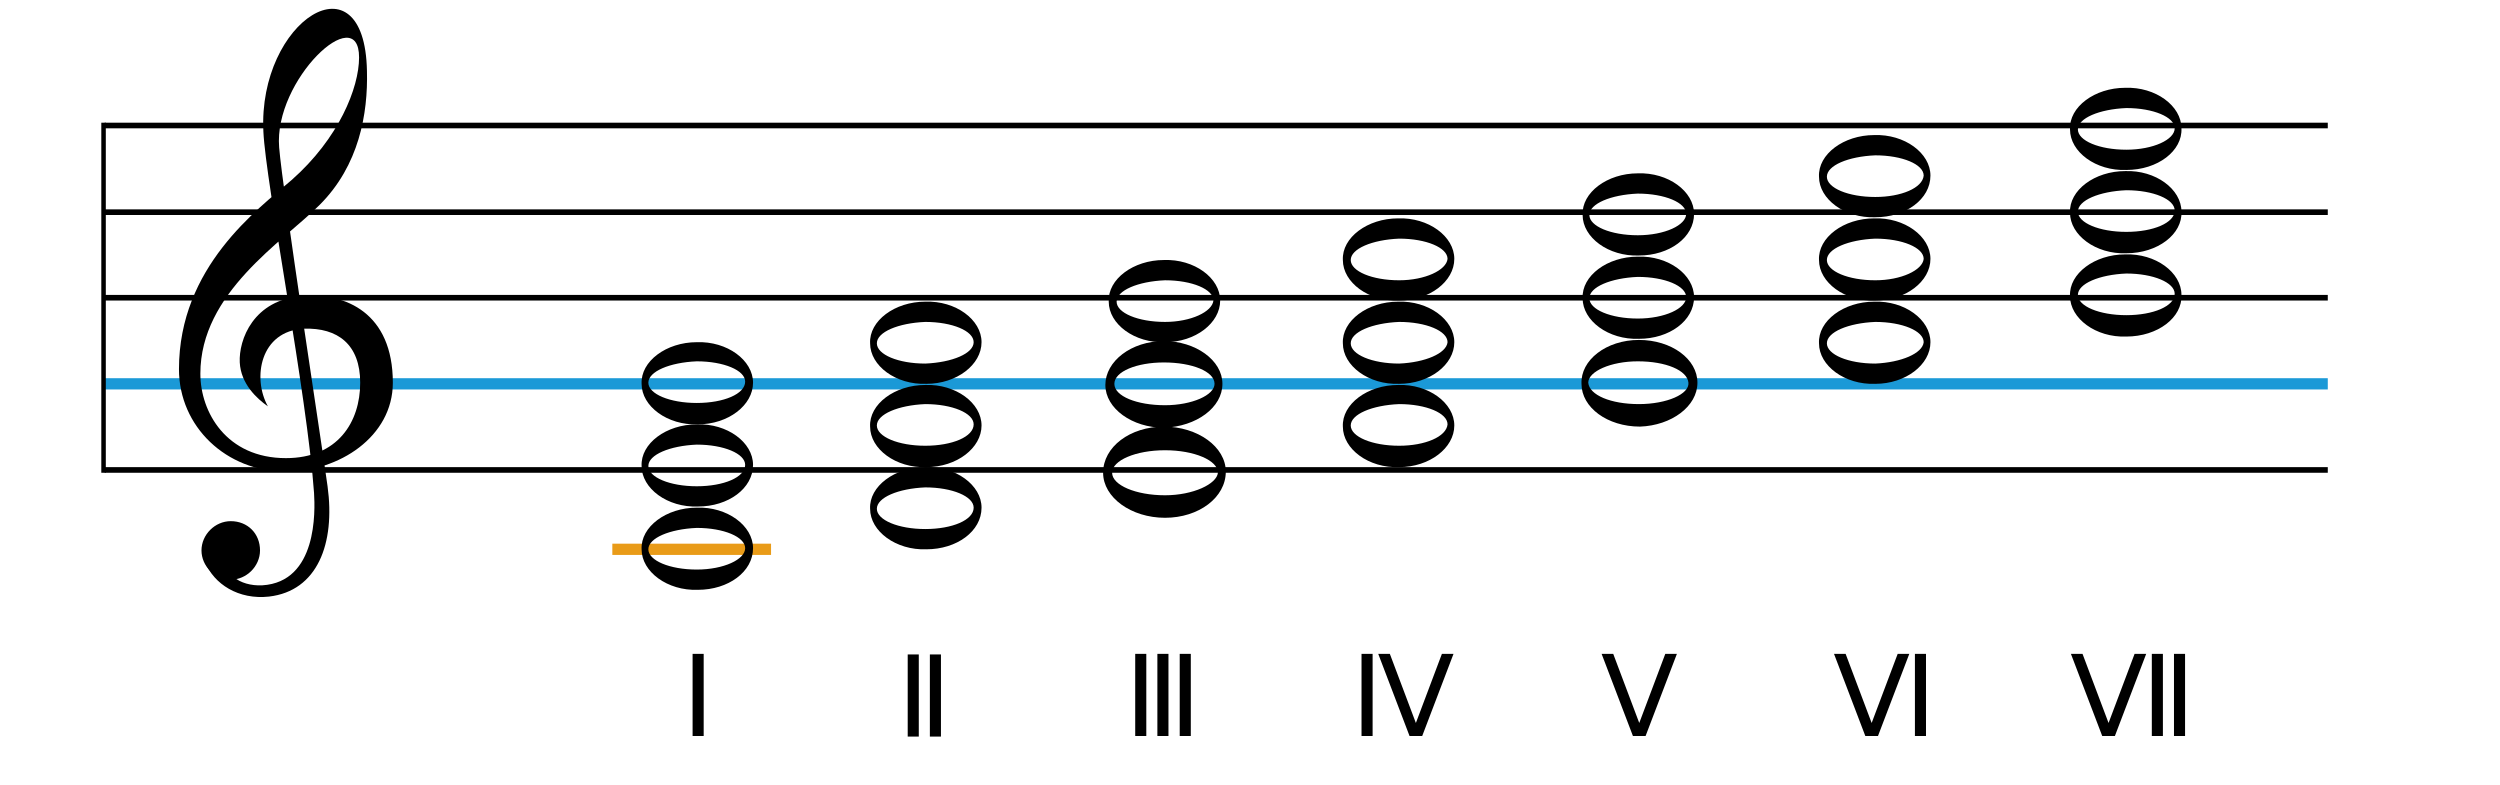
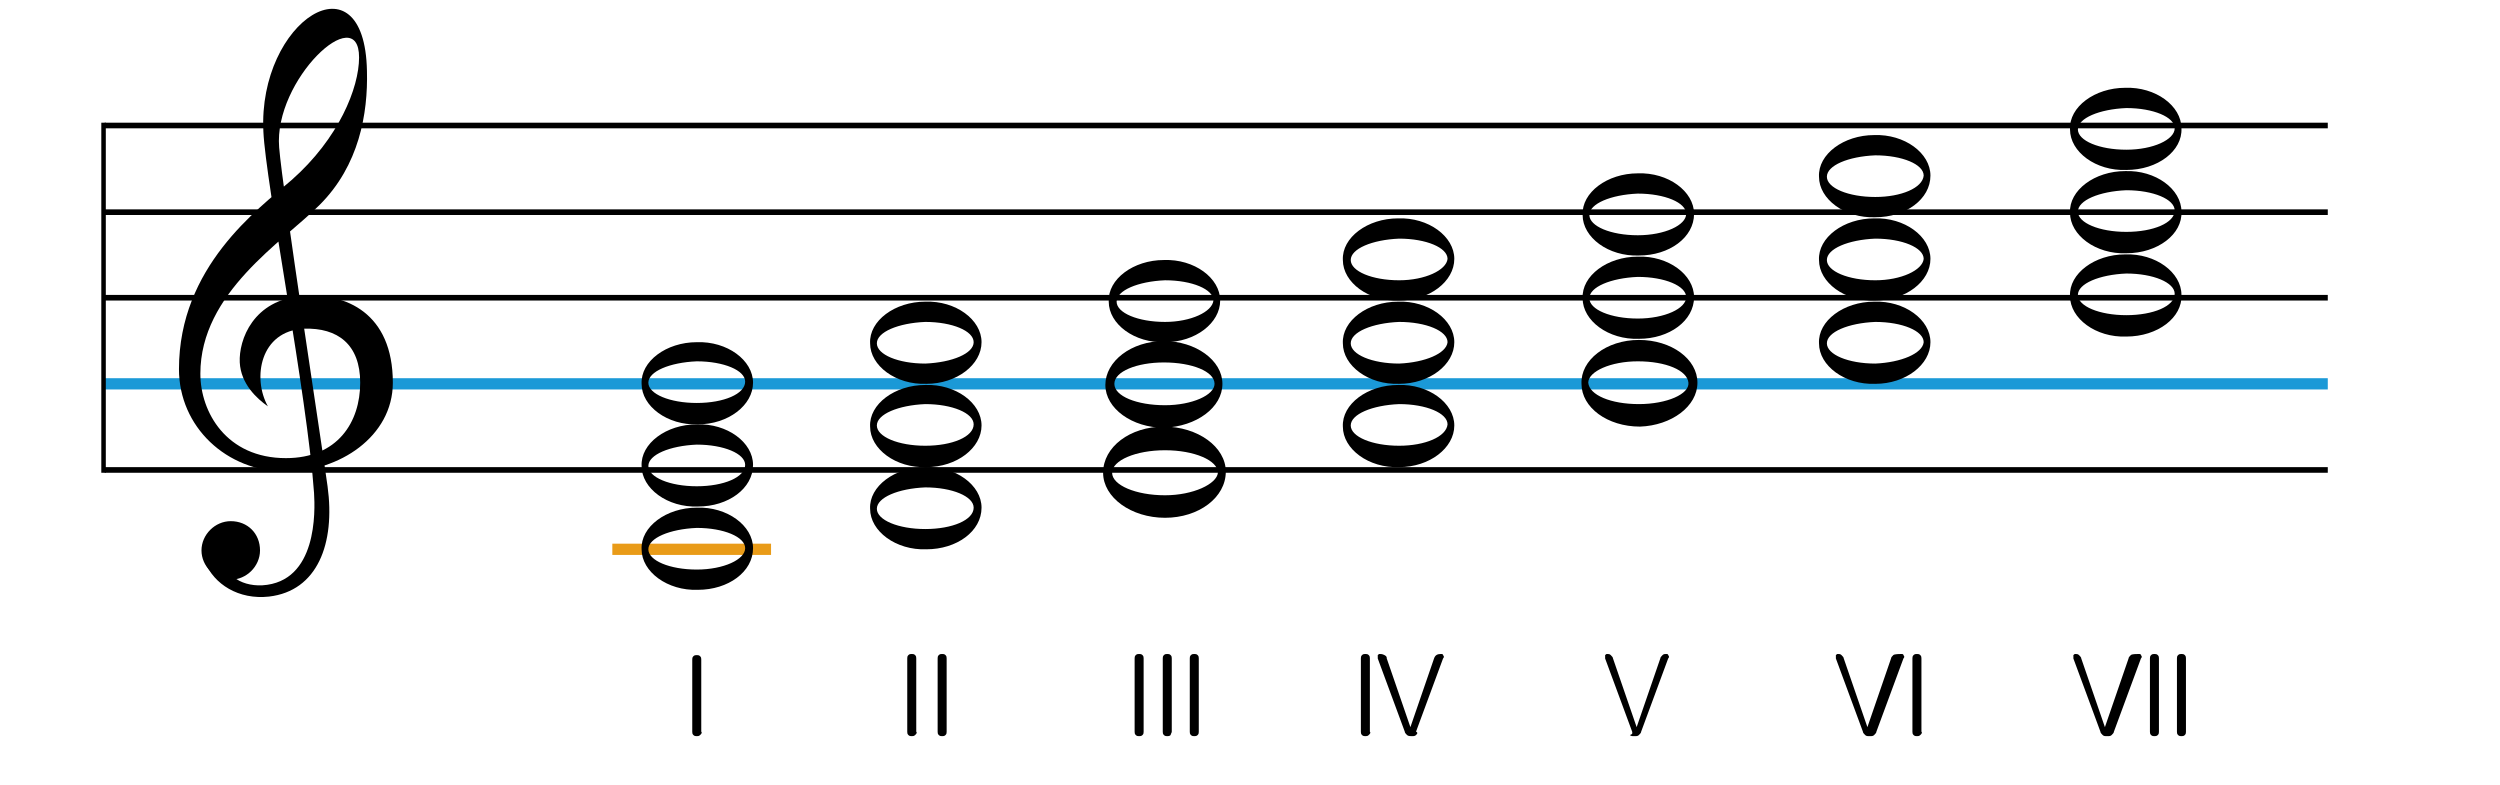
<svg xmlns="http://www.w3.org/2000/svg" version="1.1" x="0px" y="0px" viewBox="0 0 222.1 69.7" style="enable-background:new 0 0 222.1 69.7;" xml:space="preserve">
  <style type="text/css">
  .st0{fill:#1B99D7;}
  .st1{fill:#E99B18;}
-   .st2{font-family:'RoundedMplus1c-Regular';}
-   .st3{font-size:10px;}
</style>
  <g id="layer2">
    <rect x="9.3" y="41.5" width="197.5" height="0.5" />
    <rect x="9.3" y="10.9" width="197.5" height="0.5" />
    <rect x="9.3" y="18.6" width="197.5" height="0.5" />
    <rect x="9.3" y="26.2" width="197.5" height="0.5" />
    <rect x="9.3" y="33.6" class="st0" width="197.5" height="1" />
    <rect x="9" y="10.9" width="0.4" height="31.1" />
    <path d="M23.1,48.9c0,1.4-1.2,2.6-2.6,2.6c-1.4,0-2.6-1.2-2.6-2.6c0-1.4,1.2-2.6,2.6-2.6C22,46.3,23.1,47.4,23.1,48.9z" />
    <path d="M18.2,49.9c0.8,2,3,3.4,5.7,3.1c4.3-0.5,5.9-4.7,5.2-9.8c-0.4-3-4-26.3-4.3-30.1c-0.5-6,7.1-13.1,7.1-8     c0,2.7-1.8,7.2-6,10.9c-3,2.6-10,7.7-10,16.8c0,5.1,4.2,9.1,9.5,9.1c4.7,0,9.5-3.1,9.5-7.9c0-6.2-4.2-8-8-7.7     c-4.4,0.3-5.7,3.9-5.6,5.9c0.1,1.9,1.5,3.2,2.5,3.9c-1.4-2.5-0.7-6.7,3.2-6.9c3-0.1,5,1.4,5,4.8c0,3.5-2,6.7-6.6,6.7     c-5.3,0-7.6-4.1-7.6-7.5c0-7.2,7.3-11.7,10.6-15c3.5-3.5,4.3-8.1,4.2-11.9c-0.2-10.5-9.7-4.5-9.2,5.4c0.2,4.5,3.9,23.5,4.5,32.1     c0.1,1.6,0.3,7.9-4.6,8.2c-2,0.1-3.8-1.1-2.9-2.9" />
    <rect x="54.4" y="48.3" class="st1" width="14.1" height="1" />
  </g>
  <g id="layer1">
    <g id="c">
      <path d="M66.9,48.7c0-2-2.3-3.7-5-3.6c-2.7,0-5,1.7-4.9,3.7c0,2,2.3,3.7,5,3.6C64.7,52.4,66.9,50.8,66.9,48.7z M61.9,50.6       c-2.4,0-4.3-0.8-4.3-1.8c0-1,1.9-1.8,4.3-1.9c2.4,0,4.3,0.8,4.3,1.8C66.2,49.7,64.3,50.6,61.9,50.6z" />
      <path d="M66.9,41.3c0-2-2.3-3.7-5-3.6c-2.7,0-5,1.7-4.9,3.7c0,2,2.3,3.7,5,3.6C64.7,45,66.9,43.4,66.9,41.3z M61.9,43.2       c-2.4,0-4.3-0.8-4.3-1.8c0-1,1.9-1.8,4.3-1.9c2.4,0,4.3,0.8,4.3,1.8C66.2,42.4,64.3,43.2,61.9,43.2z" />
      <path d="M66.9,34c0-2-2.3-3.7-5-3.6c-2.7,0-5,1.7-4.9,3.7c0,2,2.3,3.7,5,3.6C64.7,37.7,66.9,36,66.9,34z M61.9,35.8       c-2.4,0-4.3-0.8-4.3-1.8c0-1,1.9-1.8,4.3-1.9c2.4,0,4.3,0.8,4.3,1.8C66.2,35,64.3,35.8,61.9,35.8z" />
-       <text transform="matrix(1 0 0 1 60.5459 65.3861)" class="st2 st3">Ⅰ</text>
+       <g>
+         <path d="M62.2,65.3c-0.1,0.1-0.2,0.1-0.3,0.1s-0.2,0-0.3-0.1c-0.1-0.1-0.1-0.2-0.1-0.3v-6.4c0-0.1,0-0.2,0.1-0.3         c0.1-0.1,0.2-0.1,0.3-0.1s0.2,0,0.3,0.1c0.1,0.1,0.1,0.2,0.1,0.3V65C62.4,65.1,62.3,65.2,62.2,65.3z" />
+       </g>
    </g>
    <g id="d">
      <path d="M87.2,45.1c0-2-2.3-3.7-5-3.6c-2.7,0-5,1.7-4.9,3.7c0,2,2.3,3.7,5,3.6C85,48.8,87.2,47.2,87.2,45.1z M82.2,47       c-2.4,0-4.3-0.8-4.3-1.8c0-1,1.9-1.8,4.3-1.9c2.4,0,4.3,0.8,4.3,1.8C86.5,46.2,84.6,47,82.2,47z" />
      <path d="M87.2,37.8c0-2-2.3-3.7-5-3.6c-2.7,0-5,1.7-4.9,3.7c0,2,2.3,3.7,5,3.6C85,41.5,87.2,39.8,87.2,37.8z M82.2,39.6       c-2.4,0-4.3-0.8-4.3-1.8c0-1,1.9-1.8,4.3-1.9c2.4,0,4.3,0.8,4.3,1.8C86.5,38.8,84.6,39.6,82.2,39.6z" />
      <path d="M87.2,30.4c0-2-2.3-3.7-5-3.6c-2.7,0-5,1.7-4.9,3.7c0,2,2.3,3.7,5,3.6C85,34.1,87.2,32.4,87.2,30.4z M82.2,32.3       c-2.4,0-4.3-0.8-4.3-1.8c0-1,1.9-1.8,4.3-1.9c2.4,0,4.3,0.8,4.3,1.8C86.5,31.4,84.6,32.2,82.2,32.3z" />
-       <text transform="matrix(1 0 0 1 79.6562 65.4377)" class="st2 st3">Ⅱ</text>
+       <g>
+         <path d="M81.3,65.3c-0.1,0.1-0.2,0.1-0.3,0.1s-0.2,0-0.3-0.1c-0.1-0.1-0.1-0.2-0.1-0.3v-6.5c0-0.1,0-0.2,0.1-0.3         c0.1-0.1,0.2-0.1,0.3-0.1s0.2,0,0.3,0.1c0.1,0.1,0.1,0.2,0.1,0.3V65C81.5,65.1,81.4,65.2,81.3,65.3z M84,65.3         c-0.1,0.1-0.2,0.1-0.3,0.1s-0.2,0-0.3-0.1c-0.1-0.1-0.1-0.2-0.1-0.3v-6.5c0-0.1,0-0.2,0.1-0.3c0.1-0.1,0.2-0.1,0.3-0.1         s0.2,0,0.3,0.1c0.1,0.1,0.1,0.2,0.1,0.3V65C84.1,65.1,84.1,65.2,84,65.3z" />
+       </g>
    </g>
    <g id="e">
      <path d="M108.9,41.9c0-2.2-2.5-4-5.5-4c-3,0-5.4,1.8-5.4,4.1c0,2.2,2.5,4,5.5,4C106.5,46,108.9,44.2,108.9,41.9z M103.5,44       c-2.6,0-4.7-0.9-4.7-2c0-1.1,2.1-2,4.7-2c2.6,0,4.7,0.9,4.7,2C108.1,43,106,44,103.5,44z" />
      <path d="M108.6,34.1c0-2.1-2.4-3.8-5.2-3.8c-2.9,0-5.2,1.8-5.2,3.9c0,2.1,2.4,3.8,5.2,3.8C106.3,37.9,108.6,36.2,108.6,34.1z        M103.5,36c-2.5,0-4.5-0.8-4.5-1.9c0-1.1,2-1.9,4.4-1.9c2.5,0,4.5,0.8,4.5,1.9C107.9,35.1,105.9,36,103.5,36z" />
      <path d="M108.4,26.7c0-2-2.3-3.7-5-3.6c-2.7,0-5,1.7-4.9,3.7c0,2,2.3,3.7,5,3.6C106.2,30.4,108.4,28.7,108.4,26.7z M103.5,28.6       c-2.4,0-4.3-0.8-4.3-1.8c0-1,1.9-1.8,4.3-1.9c2.4,0,4.3,0.8,4.3,1.8C107.7,27.7,105.8,28.6,103.5,28.6z" />
-       <text transform="matrix(1 0 0 1 99.8685 65.3859)" class="st2 st3">Ⅲ　</text>
+       <g>
+         <path d="M101.5,65.3c-0.1,0.1-0.2,0.1-0.3,0.1c-0.1,0-0.2,0-0.3-0.1c-0.1-0.1-0.1-0.2-0.1-0.3v-6.5c0-0.1,0-0.2,0.1-0.3         c0.1-0.1,0.2-0.1,0.3-0.1c0.1,0,0.2,0,0.3,0.1c0.1,0.1,0.1,0.2,0.1,0.3V65C101.6,65.1,101.6,65.2,101.5,65.3z M104,65.3         c-0.1,0.1-0.2,0.1-0.3,0.1s-0.2,0-0.3-0.1s-0.1-0.2-0.1-0.3v-6.5c0-0.1,0-0.2,0.1-0.3c0.1-0.1,0.2-0.1,0.3-0.1s0.2,0,0.3,0.1         c0.1,0.1,0.1,0.2,0.1,0.3V65C104.1,65.1,104,65.2,104,65.3z M105.7,58.5c0-0.1,0-0.2,0.1-0.3c0.1-0.1,0.2-0.1,0.3-0.1         s0.2,0,0.3,0.1c0.1,0.1,0.1,0.2,0.1,0.3V65c0,0.1,0,0.2-0.1,0.3s-0.2,0.1-0.3,0.1s-0.2,0-0.3-0.1s-0.1-0.2-0.1-0.3V58.5z" />
+       </g>
    </g>
    <g id="f">
      <path d="M129.2,37.8c0-2-2.3-3.7-5-3.6c-2.7,0-5,1.7-4.9,3.7c0,2,2.3,3.7,5,3.6C127,41.5,129.2,39.8,129.2,37.8z M124.3,39.6       c-2.4,0-4.3-0.8-4.3-1.8c0-1,1.9-1.8,4.3-1.9c2.4,0,4.3,0.8,4.3,1.8C128.5,38.8,126.6,39.6,124.3,39.6z" />
      <path d="M129.2,30.4c0-2-2.3-3.7-5-3.6c-2.7,0-5,1.7-4.9,3.7c0,2,2.3,3.7,5,3.6C127,34.1,129.2,32.4,129.2,30.4z M124.3,32.3       c-2.4,0-4.3-0.8-4.3-1.8c0-1,1.9-1.8,4.3-1.9c2.4,0,4.3,0.8,4.3,1.8C128.5,31.4,126.6,32.2,124.3,32.3z" />
      <path d="M129.2,23c0-2-2.3-3.7-5-3.6c-2.7,0-5,1.7-4.9,3.7c0,2,2.3,3.7,5,3.6C127,26.7,129.2,25,129.2,23z M124.3,24.9       c-2.4,0-4.3-0.8-4.3-1.8c0-1,1.9-1.8,4.3-1.9c2.4,0,4.3,0.8,4.3,1.8C128.5,24,126.6,24.9,124.3,24.9z" />
-       <text transform="matrix(1 0 0 1 119.9737 65.386)" class="st2 st3">Ⅳ</text>
+       <g>
+         <path d="M121.6,65.3c-0.1,0.1-0.2,0.1-0.3,0.1s-0.2,0-0.3-0.1c-0.1-0.1-0.1-0.2-0.1-0.3v-6.5c0-0.1,0-0.2,0.1-0.3         c0.1-0.1,0.2-0.1,0.3-0.1s0.2,0,0.3,0.1c0.1,0.1,0.1,0.2,0.1,0.3V65C121.8,65.1,121.7,65.2,121.6,65.3z M125.8,65.3         c-0.1,0.1-0.2,0.1-0.4,0.1c-0.1,0-0.3,0-0.4-0.1c-0.1-0.1-0.2-0.2-0.2-0.3l-2.4-6.5c0-0.1,0-0.2,0-0.3c0.1-0.1,0.1-0.1,0.2-0.1         c0.1,0,0.2,0,0.4,0.1s0.2,0.2,0.2,0.3l2.1,6.1c0,0,0,0,0,0c0,0,0,0,0,0l2.1-6.1c0.1-0.3,0.3-0.4,0.6-0.4c0.1,0,0.2,0,0.2,0.1         c0.1,0.1,0.1,0.2,0,0.3l-2.4,6.5C126,65.1,125.9,65.2,125.8,65.3z" />
+       </g>
    </g>
    <g id="g">
      <path d="M150.8,34c0-2.1-2.3-3.8-5.2-3.8c-2.9,0-5.2,1.8-5.1,3.9c0,2.1,2.3,3.8,5.2,3.8C148.5,37.8,150.8,36.1,150.8,34z        M145.6,35.9c-2.5,0-4.4-0.8-4.5-1.9c0-1,2-1.9,4.4-1.9c2.5,0,4.4,0.8,4.5,1.9C150.1,35,148.1,35.9,145.6,35.9z" />
      <path d="M150.5,26.4c0-2-2.3-3.7-5-3.6c-2.7,0-5,1.7-4.9,3.7c0,2,2.3,3.7,5,3.6C148.3,30.1,150.5,28.5,150.5,26.4z M145.5,28.3       c-2.4,0-4.3-0.8-4.3-1.8c0-1,1.9-1.8,4.3-1.9c2.4,0,4.3,0.8,4.3,1.8C149.8,27.4,147.9,28.3,145.5,28.3z" />
      <path d="M150.5,19c0-2-2.3-3.7-5-3.6c-2.7,0-5,1.7-4.9,3.7c0,2,2.3,3.7,5,3.6C148.3,22.7,150.5,21.1,150.5,19z M145.5,20.9       c-2.4,0-4.3-0.8-4.3-1.8c0-1,1.9-1.8,4.3-1.9c2.4,0,4.3,0.8,4.3,1.8C149.8,20,147.9,20.9,145.5,20.9z" />
-       <text transform="matrix(1 0 0 1 142.2096 65.386)" class="st2 st3">Ⅴ</text>
+       <g>
+         <path d="M145,65l-2.4-6.5c0-0.1,0-0.2,0-0.3c0.1-0.1,0.1-0.1,0.2-0.1c0.1,0,0.2,0,0.3,0.1s0.2,0.2,0.2,0.3l2.1,6.1c0,0,0,0,0,0         c0,0,0,0,0,0l2.1-6.1c0-0.1,0.1-0.2,0.2-0.3c0.1-0.1,0.2-0.1,0.3-0.1c0.1,0,0.2,0,0.2,0.1c0.1,0.1,0.1,0.2,0,0.3l-2.4,6.5         c0,0.1-0.1,0.2-0.2,0.3c-0.1,0.1-0.2,0.1-0.4,0.1s-0.3,0-0.4-0.1C145.1,65.2,145,65.1,145,65z" />
+       </g>
    </g>
    <g id="a">
      <path d="M171.5,30.4c0-2-2.3-3.7-5-3.6c-2.7,0-5,1.7-4.9,3.7c0,2,2.3,3.7,5,3.6C169.3,34.1,171.5,32.4,171.5,30.4z M166.6,32.3       c-2.4,0-4.3-0.8-4.3-1.8c0-1,1.9-1.8,4.3-1.9c2.4,0,4.3,0.8,4.3,1.8C170.8,31.4,168.9,32.2,166.6,32.3z" />
      <path d="M171.5,23c0-2-2.3-3.7-5-3.6c-2.7,0-5,1.7-4.9,3.7c0,2,2.3,3.7,5,3.6C169.3,26.7,171.5,25,171.5,23z M166.6,24.9       c-2.4,0-4.3-0.8-4.3-1.8c0-1,1.9-1.8,4.3-1.9c2.4,0,4.3,0.8,4.3,1.8C170.8,24,168.9,24.9,166.6,24.9z" />
      <path d="M171.5,15.6c0-2-2.3-3.7-5-3.6c-2.7,0-5,1.7-4.9,3.7c0,2,2.3,3.7,5,3.6C169.3,19.3,171.5,17.7,171.5,15.6z M166.6,17.5       c-2.4,0-4.3-0.8-4.3-1.8c0-1,1.9-1.8,4.3-1.9c2.4,0,4.3,0.8,4.3,1.8C170.8,16.7,168.9,17.5,166.6,17.5z" />
-       <text transform="matrix(1 0 0 1 162.8556 65.386)" class="st2 st3">Ⅵ</text>
+       <g>
+         <path d="M168.9,58.1c0.1,0,0.2,0,0.2,0.1c0.1,0.1,0.1,0.2,0,0.3l-2.4,6.5c0,0.1-0.1,0.2-0.2,0.3c-0.1,0.1-0.2,0.1-0.4,0.1         s-0.3,0-0.4-0.1c-0.1-0.1-0.2-0.2-0.2-0.3l-2.4-6.5c0-0.1,0-0.2,0-0.3c0.1-0.1,0.1-0.1,0.2-0.1c0.1,0,0.2,0,0.3,0.1         s0.2,0.2,0.2,0.3l2.1,6.1c0,0,0,0,0,0s0,0,0,0l2.1-6.1c0-0.1,0.1-0.2,0.2-0.3S168.8,58.1,168.9,58.1z M170.6,65.3         c-0.1,0.1-0.2,0.1-0.3,0.1s-0.2,0-0.3-0.1c-0.1-0.1-0.1-0.2-0.1-0.3v-6.5c0-0.1,0-0.2,0.1-0.3c0.1-0.1,0.2-0.1,0.3-0.1         s0.2,0,0.3,0.1c0.1,0.1,0.1,0.2,0.1,0.3V65C170.8,65.1,170.7,65.2,170.6,65.3z" />
+       </g>
    </g>
    <g id="b">
      <path d="M193.8,26.2c0-2-2.3-3.7-5-3.6c-2.7,0-5,1.7-4.9,3.7c0,2,2.3,3.7,5,3.6C191.7,29.9,193.9,28.2,193.8,26.2z M188.9,28       c-2.4,0-4.3-0.8-4.3-1.8c0-1,1.9-1.8,4.3-1.9c2.4,0,4.3,0.8,4.3,1.8C193.2,27.2,191.3,28,188.9,28z" />
      <path d="M193.8,18.8c0-2-2.3-3.7-5-3.6c-2.7,0-5,1.7-4.9,3.7c0,2,2.3,3.7,5,3.6C191.7,22.5,193.9,20.8,193.8,18.8z M188.9,20.6       c-2.4,0-4.3-0.8-4.3-1.8c0-1,1.9-1.8,4.3-1.9c2.4,0,4.3,0.8,4.3,1.8C193.2,19.8,191.3,20.6,188.9,20.6z" />
      <path d="M193.8,11.4c0-2-2.3-3.7-5-3.6c-2.7,0-5,1.7-4.9,3.7c0,2,2.3,3.7,5,3.6C191.7,15.1,193.9,13.4,193.8,11.4z M188.9,13.3       c-2.4,0-4.3-0.8-4.3-1.8c0-1,1.9-1.8,4.3-1.9c2.4,0,4.3,0.8,4.3,1.8C193.2,12.4,191.3,13.3,188.9,13.3z" />
-       <text transform="matrix(1 0 0 1 183.9021 65.386)" class="st2 st3">Ⅶ</text>
+       <g>
+         <path d="M190,58.1c0.1,0,0.2,0,0.2,0.1c0.1,0.1,0.1,0.2,0,0.3l-2.4,6.5c0,0.1-0.1,0.2-0.2,0.3c-0.1,0.1-0.2,0.1-0.4,0.1         s-0.3,0-0.4-0.1c-0.1-0.1-0.2-0.2-0.2-0.3l-2.4-6.5c0-0.1,0-0.2,0-0.3c0.1-0.1,0.1-0.1,0.2-0.1c0.1,0,0.2,0,0.3,0.1         s0.2,0.2,0.2,0.3l2.1,6.1c0,0,0,0,0,0c0,0,0,0,0,0l2.1-6.1c0-0.1,0.1-0.2,0.2-0.3S189.8,58.1,190,58.1z M191.7,65.3         c-0.1,0.1-0.2,0.1-0.3,0.1c-0.1,0-0.2,0-0.3-0.1c-0.1-0.1-0.1-0.2-0.1-0.3v-6.5c0-0.1,0-0.2,0.1-0.3c0.1-0.1,0.2-0.1,0.3-0.1         c0.1,0,0.2,0,0.3,0.1c0.1,0.1,0.1,0.2,0.1,0.3V65C191.8,65.1,191.8,65.2,191.7,65.3z M194.1,65.3c-0.1,0.1-0.2,0.1-0.3,0.1         s-0.2,0-0.3-0.1s-0.1-0.2-0.1-0.3v-6.5c0-0.1,0-0.2,0.1-0.3c0.1-0.1,0.2-0.1,0.3-0.1s0.2,0,0.3,0.1c0.1,0.1,0.1,0.2,0.1,0.3V65         C194.2,65.1,194.2,65.2,194.1,65.3z" />
+       </g>
    </g>
  </g>
</svg>
